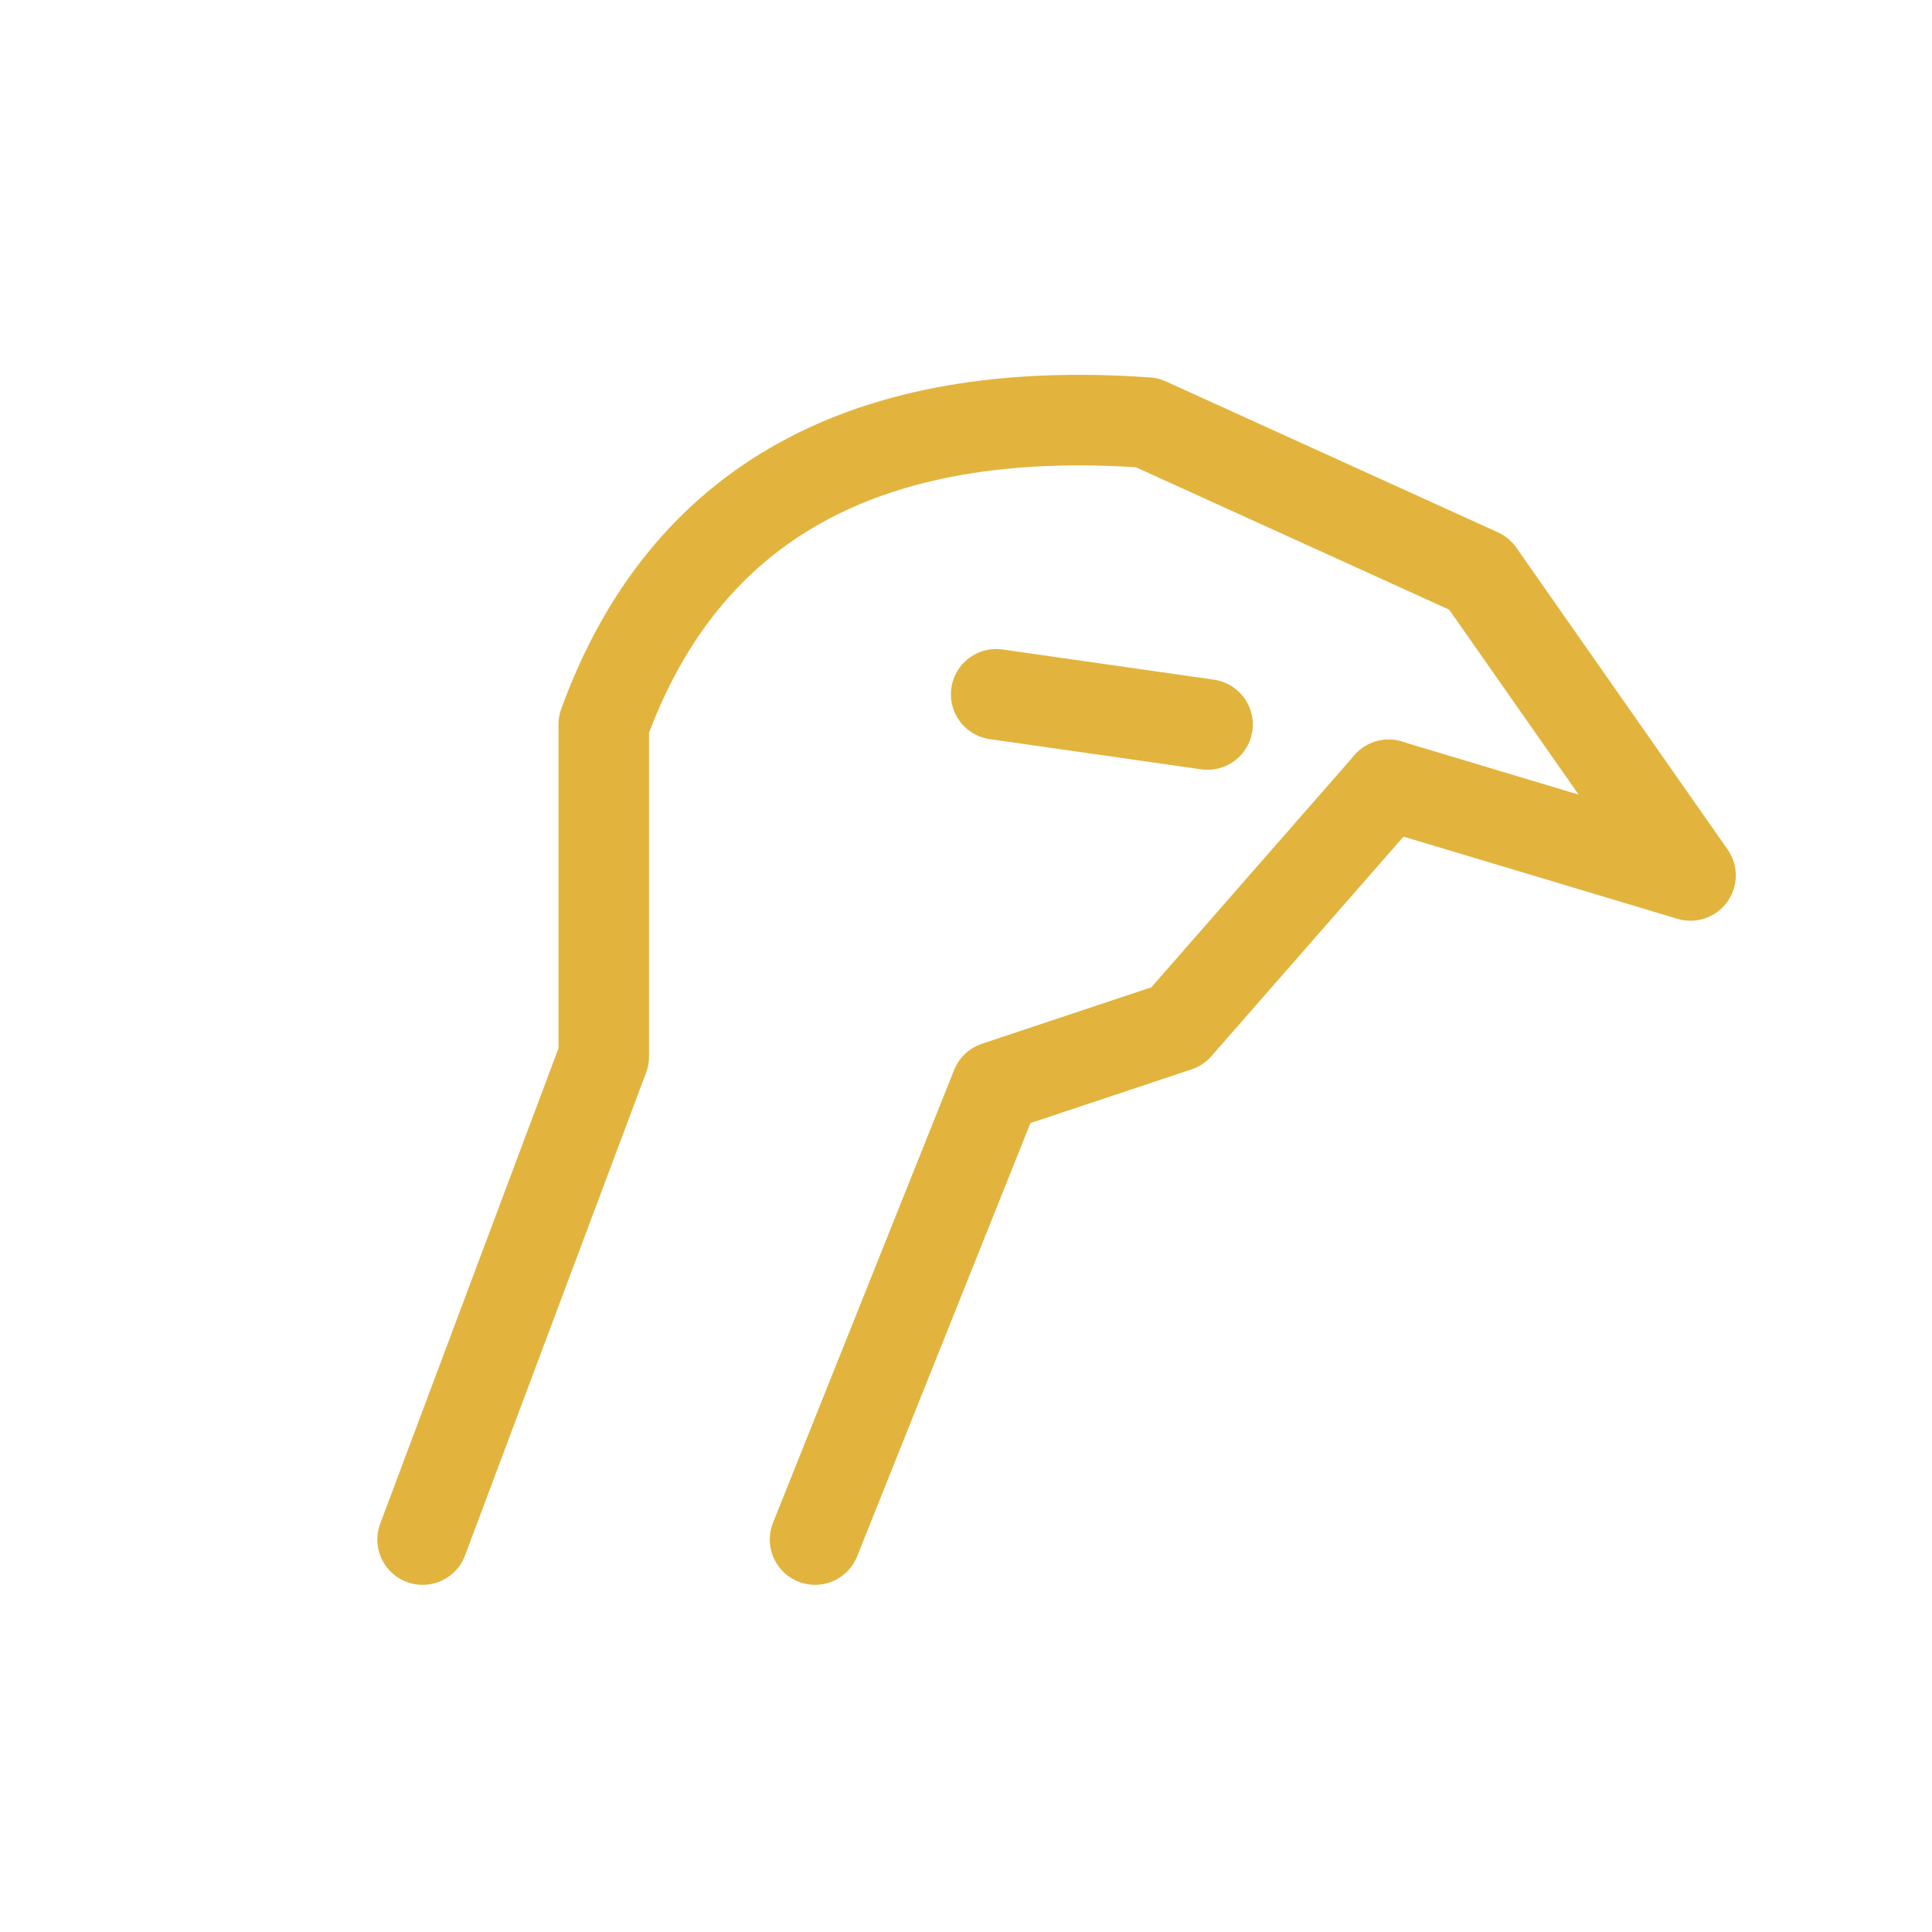
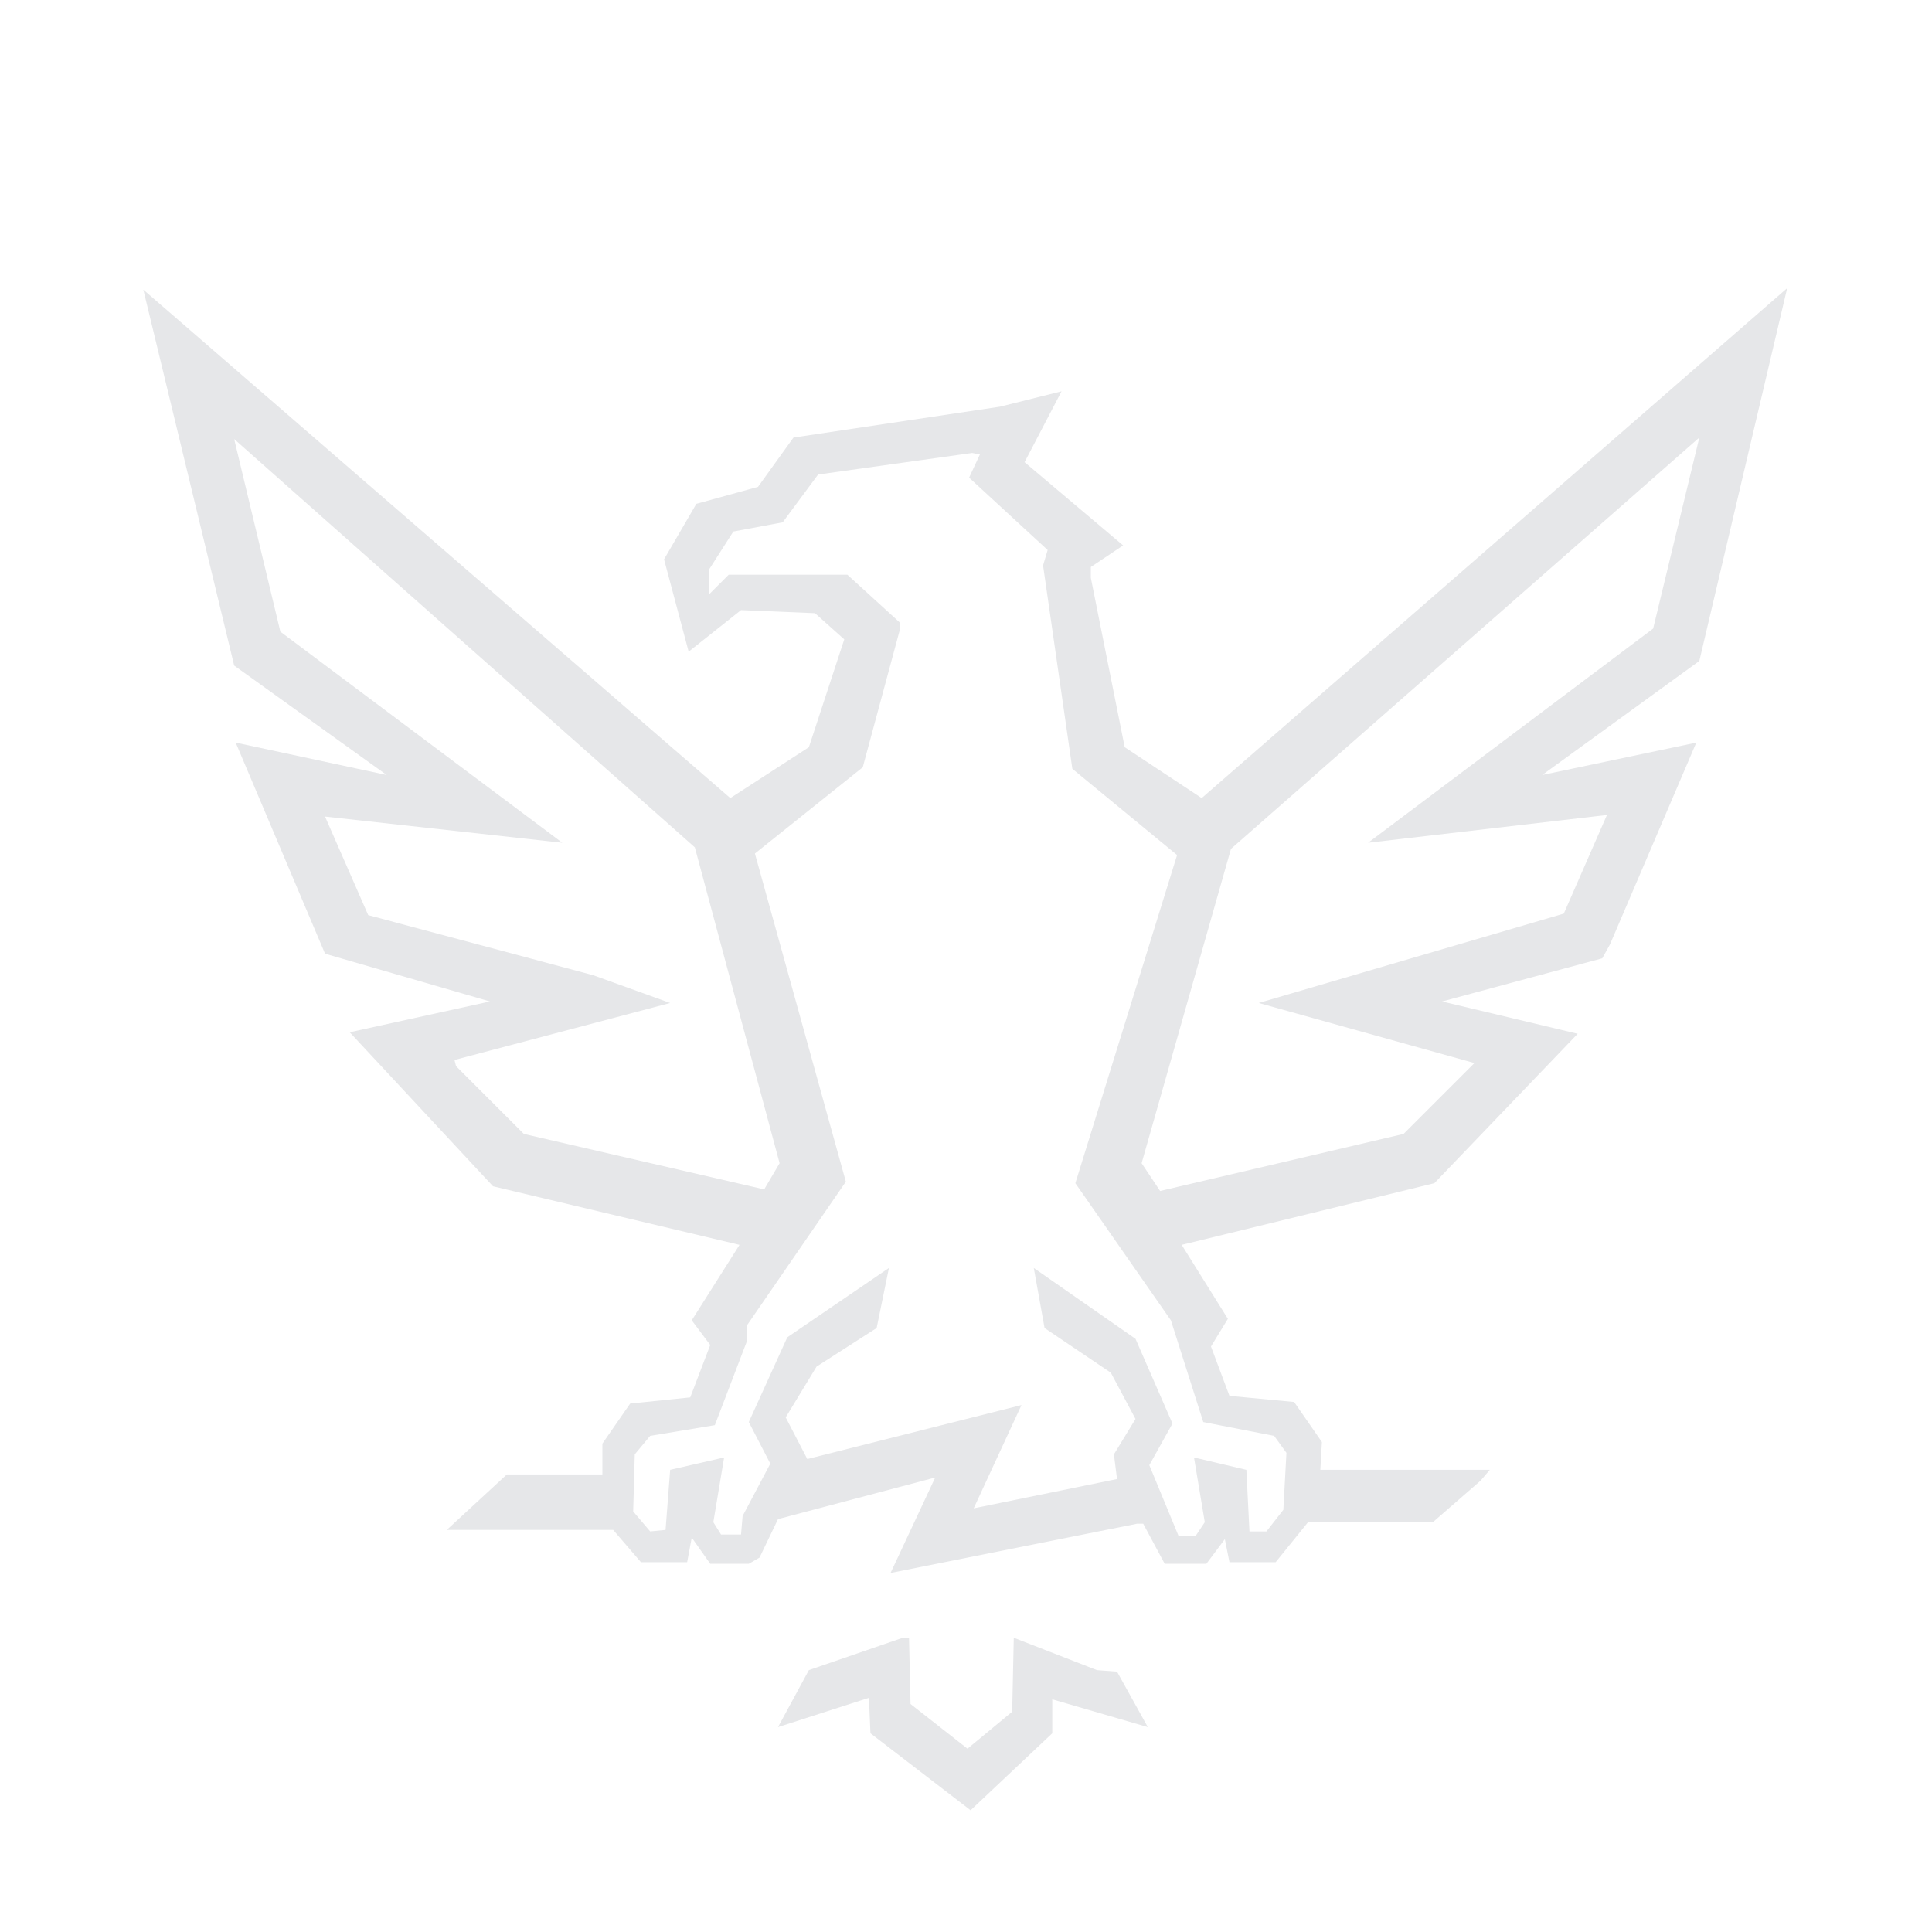
- <svg xmlns="http://www.w3.org/2000/svg" viewBox="0 0 64 64" fill="none">
-   <g stroke="#e2b43e" stroke-width="3" stroke-linecap="round" stroke-linejoin="round">
-     <path d="M14 51 20 35 20 24 Q24 13 38 14 L49 19 56 29 46 26" />
-     <path d="m46 26-7 8-6 2-6 15" />
-     <path d="m33 23 7 1" />
-   </g>
+ <svg xmlns="http://www.w3.org/2000/svg" viewBox="0 0 256 256" width="256" height="256">
+   <path fill="#e6e7e9" fill-rule="evenodd" d="M236.81 38.18L225.17 87.58L204.35 102.69L224.77 98.4L213.33 125.14L212.31 126.98L191.08 132.7L209.05 136.98L190.06 156.78L156.58 164.95L162.7 174.75L160.46 178.42L162.91 184.96L171.48 185.77L175.16 191.08L174.95 194.76L197.41 194.76L196.19 196.19L189.86 201.7L173.32 201.7L169.03 207L162.91 207L162.3 203.94L159.85 207.21L154.33 207.21L151.48 201.9L150.66 201.9L118 208.43L123.92 195.78L103.09 201.29L100.64 206.39L99.22 207.21L94.11 207.21L91.66 203.74L91.05 207L84.93 207L81.25 202.72L59.2 202.72L67.16 195.37L79.82 195.37L79.82 191.29L83.5 185.98L91.46 185.16L94.11 178.22L91.66 174.95L97.99 164.95L65.33 157.19L46.34 136.78L64.92 132.7L43.07 126.37L31.23 98.4L51.24 102.69L31.03 88.19L18.99 38.38L96.77 105.75L107.18 99.01L111.87 84.72L107.99 81.25L98.19 80.84L91.25 86.35L87.99 74.11L92.27 66.76L100.44 64.51L105.14 57.98L132.49 53.89L140.66 51.85L135.76 61.24L148.82 72.27L144.54 75.13L144.54 76.56L149.03 99.01L159.23 105.75Z M225.17 57.98L163.11 112.48L151.27 154.13L153.72 157.81L185.98 150.25L195.37 140.86L166.79 132.9L207.21 121.06L212.93 107.99L181.28 111.67L219.05 83.29Z M31.03 58.18L37.15 83.7L74.51 111.67L43.07 108.2L48.79 121.26L78.6 129.22L88.8 132.9L60.22 140.45L60.43 141.27L69.41 150.25L101.26 157.6L103.3 154.13L92.07 112.28Z M128.82 60.02L108.4 62.88L103.71 69.21L97.17 70.43L93.91 75.53L93.91 78.8L96.56 76.15L112.28 76.15L119.22 82.48L119.22 83.5L114.32 101.67L100.03 113.1L112.08 156.58L99.01 175.57L99.01 177.61L94.72 188.84L86.15 190.26L84.11 192.71L83.9 200.27L86.15 202.92L88.19 202.72L88.8 194.76L95.95 193.12L94.52 201.7L95.54 203.33L98.19 203.33L98.4 200.88L102.07 193.94L99.22 188.43L104.32 177.2L117.79 168.01L116.16 175.97L108.2 181.08L104.11 187.81L106.97 193.33L135.35 186.18L129.02 199.86L148.01 195.98L147.6 192.71L150.46 188.02L147.19 181.89L138.41 175.97L136.98 168.01L150.46 177.4L155.36 188.63L152.29 194.14L156.17 203.53L158.42 203.53L159.64 201.7L158.21 193.12L165.15 194.76L165.56 202.92L167.81 202.92L170.05 200.06L170.46 192.51L168.83 190.26L159.44 188.43L155.15 174.95L142.49 156.78L155.97 113.3L142.09 101.87L138.21 74.92L138.82 72.88L128.41 63.29L129.84 60.22Z M119.63 217.01L120.45 217.01L120.65 225.79L128.2 231.71L134.12 226.81L134.33 217.01L145.35 221.3L148.01 221.5L152.09 228.85L139.43 225.17L139.43 229.67L128.61 239.87L115.34 229.67L115.14 224.97L103.09 228.85L107.18 221.3Z" />
</svg>
